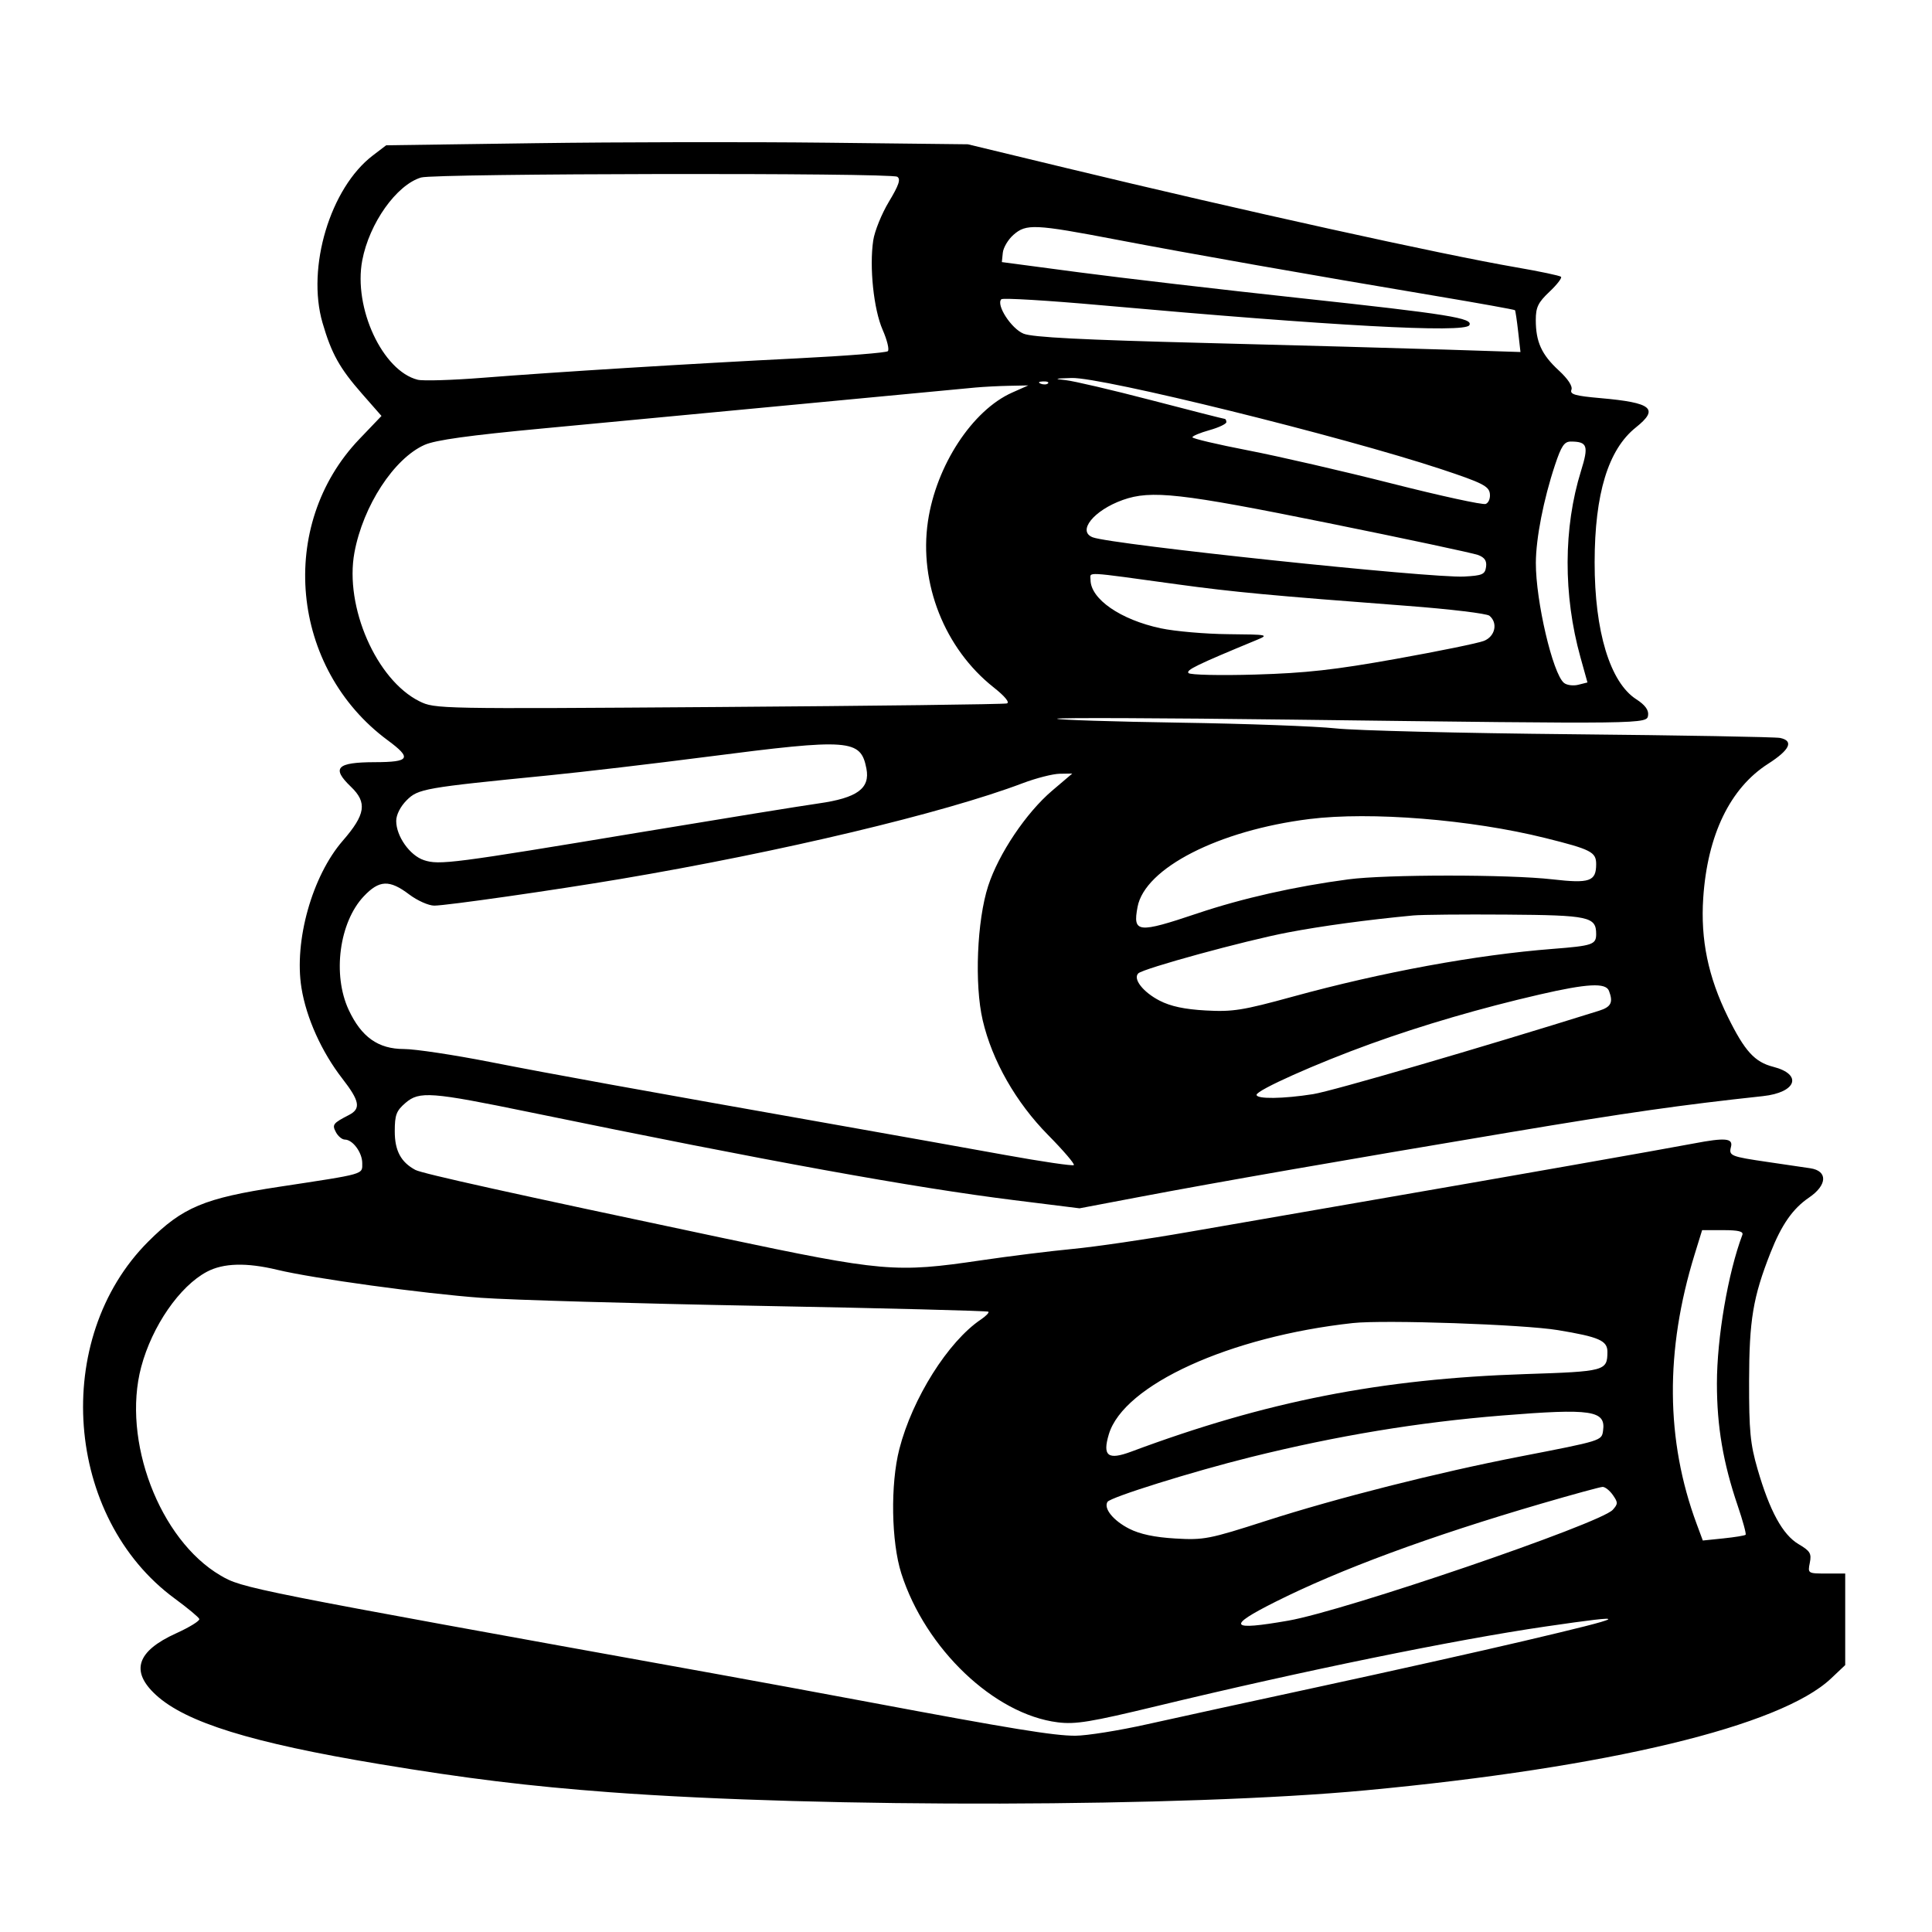
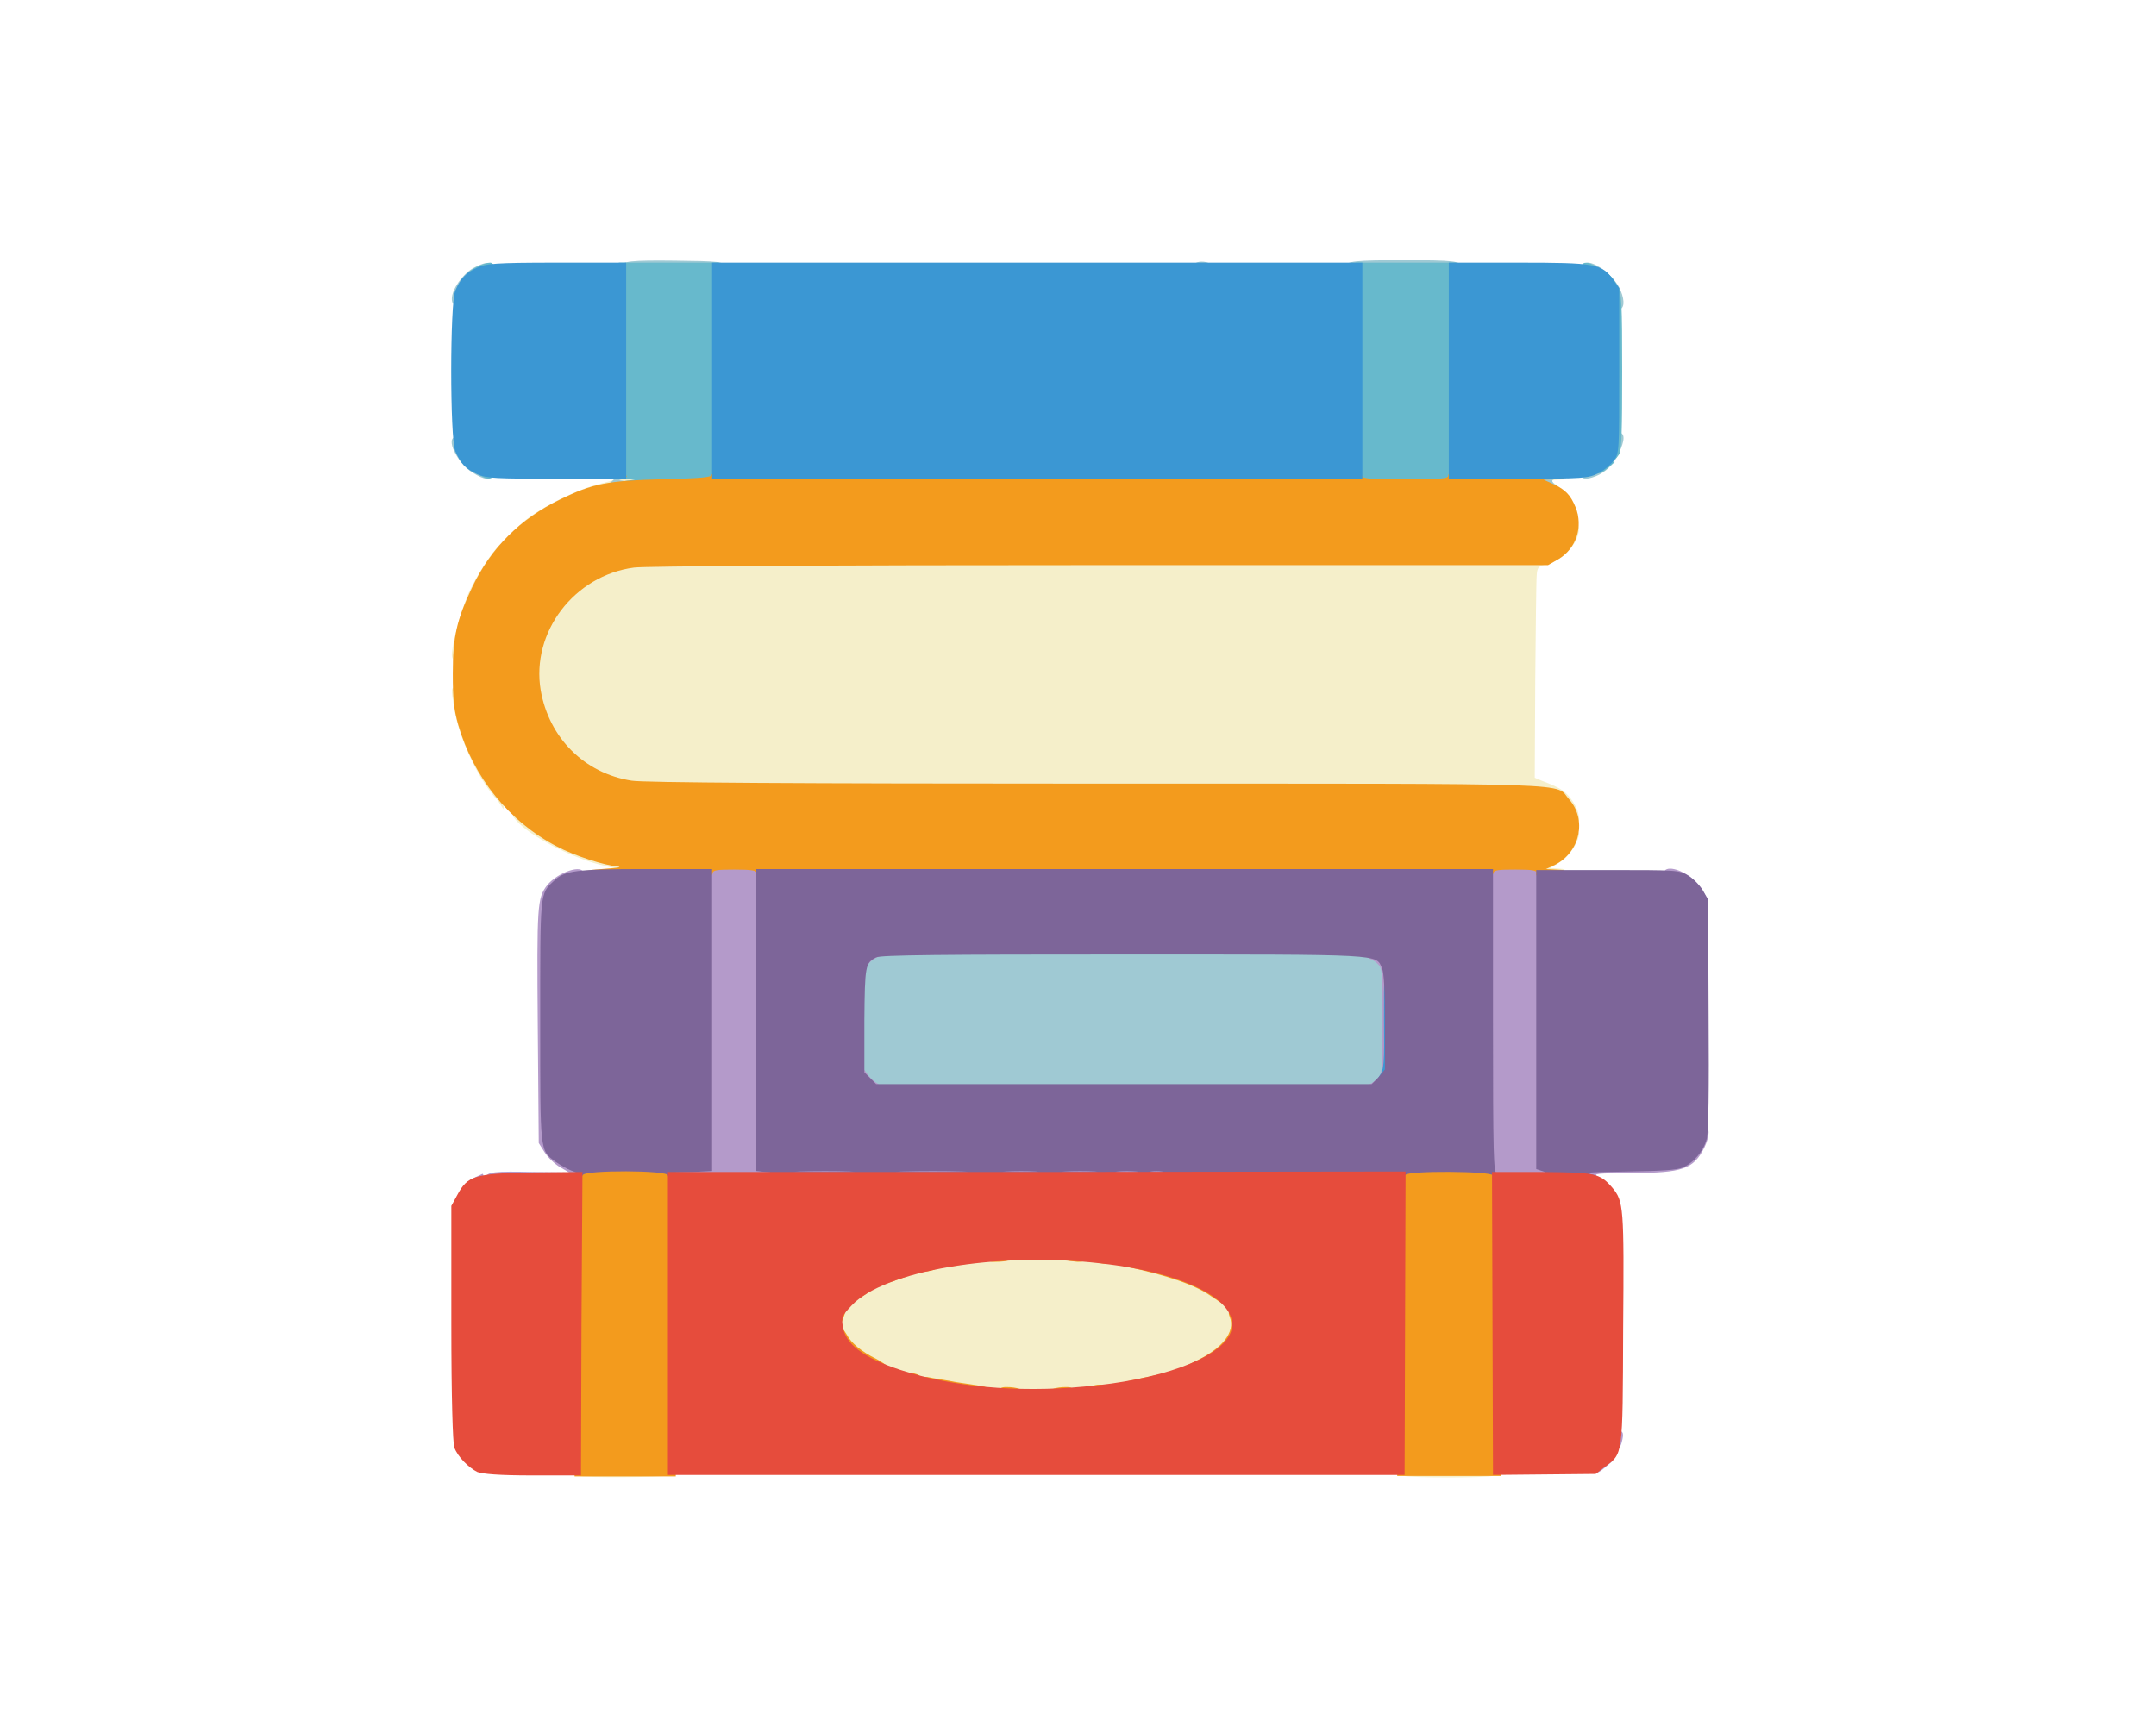
- <svg xmlns="http://www.w3.org/2000/svg" width="512" height="512" viewBox="0 0 512 512" version="1.1">
-   <path d="M 141.921 37.947 L 102.342 38.500 98.793 41.208 C 87.522 49.808, 81.200 70.856, 85.473 85.555 C 87.847 93.720, 89.994 97.575, 95.952 104.364 L 101.098 110.228 95.230 116.364 C 73.365 139.225, 76.938 177.116, 102.756 196.189 C 109.216 200.962, 108.625 201.962, 99.332 201.985 C 89.207 202.010, 87.769 203.489, 93 208.500 C 97.363 212.680, 96.887 215.839, 90.846 222.793 C 82.723 232.144, 77.887 249.362, 79.891 261.802 C 81.171 269.755, 85.238 278.778, 90.727 285.847 C 95.330 291.774, 95.704 293.820, 92.491 295.475 C 88.226 297.672, 87.950 298.038, 89.032 300.061 C 89.603 301.127, 90.660 302, 91.380 302 C 93.467 302, 96 305.426, 96 308.249 C 96 311.299, 96.999 311.015, 74 314.507 C 54.135 317.522, 48.394 319.926, 39.276 329.044 C 13.575 354.745, 17.104 402.200, 46.310 423.635 C 49.714 426.134, 52.644 428.570, 52.820 429.048 C 52.995 429.526, 50.224 431.239, 46.661 432.854 C 36.250 437.575, 34.500 442.887, 41.293 449.147 C 49.228 456.459, 66.656 461.858, 100.500 467.491 C 123.566 471.330, 140.163 473.360, 161.500 474.951 C 218.218 479.181, 314.143 478.940, 362 474.447 C 426.277 468.413, 471.881 457.446, 485.250 444.809 L 489 441.264 489 429.132 L 489 417 484.025 417 C 479.091 417, 479.055 416.977, 479.619 414.154 C 480.112 411.691, 479.712 411.027, 476.643 409.217 C 472.426 406.729, 468.989 400.440, 465.763 389.309 C 463.837 382.664, 463.504 379.189, 463.528 366 C 463.557 349.789, 464.559 343.781, 469.196 332 C 472.119 324.573, 475.108 320.291, 479.406 317.370 C 484.265 314.068, 484.432 310.306, 479.750 309.602 C 477.962 309.334, 472.929 308.592, 468.564 307.954 C 458.603 306.499, 458.110 306.297, 458.727 303.935 C 459.329 301.636, 457.209 301.440, 448.886 303.027 C 440.876 304.554, 397.526 312.191, 364 317.981 C 347.775 320.783, 325.635 324.623, 314.800 326.515 C 303.965 328.406, 290.240 330.415, 284.300 330.979 C 278.360 331.543, 267.425 332.901, 260 333.998 C 237.327 337.345, 234.101 337.065, 191.280 328.022 C 135.850 316.317, 111.891 311.012, 110.083 310.044 C 106.245 307.990, 104.615 304.944, 104.615 299.823 C 104.615 295.463, 105.026 294.374, 107.461 292.280 C 111.132 289.122, 114.176 289.351, 140.500 294.767 C 203.653 307.759, 241.971 314.716, 268.794 318.060 L 286.089 320.216 302.294 317.141 C 322.521 313.303, 355.210 307.601, 400.500 300.011 C 431.290 294.851, 445.403 292.835, 467.180 290.486 C 476.105 289.524, 477.794 284.724, 469.918 282.711 C 464.999 281.453, 462.376 278.569, 457.910 269.509 C 452.683 258.905, 450.633 248.999, 451.377 237.933 C 452.497 221.249, 458.493 208.858, 468.561 202.418 C 474.333 198.725, 475.442 196.343, 471.750 195.563 C 470.512 195.302, 445.650 194.859, 416.500 194.580 C 387.350 194.300, 359.225 193.605, 354 193.034 C 348.775 192.464, 330.143 191.778, 312.596 191.511 C 295.048 191.243, 280.443 190.776, 280.140 190.473 C 279.837 190.170, 307.919 190.277, 342.544 190.711 C 437.245 191.898, 436.446 191.908, 436.766 189.500 C 436.944 188.156, 435.919 186.785, 433.640 185.322 C 426.684 180.855, 422.573 167.338, 422.594 149 C 422.615 130.842, 426.194 119.122, 433.498 113.295 C 439.741 108.313, 437.830 106.716, 424.185 105.513 C 417.394 104.915, 415.976 104.506, 416.445 103.283 C 416.803 102.349, 415.534 100.418, 413.064 98.143 C 408.538 93.974, 407 90.591, 407 84.803 C 407 81.425, 407.613 80.158, 410.620 77.322 C 412.612 75.444, 413.991 73.658, 413.686 73.352 C 413.380 73.047, 408.039 71.920, 401.815 70.847 C 381.924 67.418, 329.289 55.800, 282.500 44.511 L 256.500 38.238 219 37.816 C 198.375 37.583, 163.689 37.642, 141.921 37.947 M 111.594 47.041 C 105.083 48.989, 97.868 59.152, 95.999 69.007 C 93.612 81.590, 101.376 98.299, 110.695 100.638 C 112.092 100.989, 119.820 100.756, 127.868 100.120 C 147.307 98.584, 183.153 96.371, 211.500 94.957 C 224.150 94.325, 234.853 93.476, 235.285 93.069 C 235.717 92.663, 235.099 90.118, 233.912 87.415 C 231.534 81.999, 230.355 70.788, 231.417 63.703 C 231.786 61.247, 233.656 56.632, 235.574 53.447 C 238.225 49.044, 238.754 47.461, 237.781 46.843 C 236.056 45.749, 115.280 45.939, 111.594 47.041 M 268.560 62.250 C 267.157 63.487, 265.894 65.615, 265.754 66.979 L 265.500 69.457 286 72.174 C 297.275 73.668, 323.600 76.738, 344.500 78.997 C 384.004 83.267, 390.541 84.316, 389.378 86.197 C 388.085 88.289, 353.159 86.390, 291.790 80.890 C 277.650 79.623, 265.757 78.910, 265.361 79.306 C 263.901 80.766, 267.997 87.101, 271.260 88.430 C 273.610 89.386, 286.725 90.060, 319 90.881 C 343.475 91.504, 372.374 92.301, 383.220 92.651 L 402.940 93.288 402.330 87.894 C 401.994 84.927, 401.614 82.368, 401.484 82.207 C 401.354 82.046, 392.079 80.376, 380.874 78.495 C 346.759 72.769, 315.455 67.251, 296.010 63.534 C 274.175 59.361, 271.954 59.257, 268.560 62.250 M 282.377 100.736 C 284.509 100.956, 294.762 103.355, 305.162 106.068 C 315.561 108.781, 324.279 111, 324.535 111 C 324.791 111, 325 111.392, 325 111.870 C 325 112.349, 322.975 113.307, 320.500 114 C 318.025 114.693, 316 115.540, 316 115.882 C 316 116.224, 322.637 117.787, 330.750 119.356 C 338.863 120.924, 356.033 124.882, 368.907 128.150 C 381.781 131.419, 392.950 133.850, 393.727 133.551 C 394.521 133.247, 395 132.020, 394.820 130.754 C 394.546 128.824, 392.703 127.904, 382 124.356 C 355.719 115.645, 292.006 99.922, 283.981 100.168 C 279.465 100.307, 279.182 100.407, 282.377 100.736 M 275.813 101.683 C 276.534 101.972, 277.397 101.936, 277.729 101.604 C 278.061 101.272, 277.471 101.036, 276.417 101.079 C 275.252 101.127, 275.015 101.364, 275.813 101.683 M 258.500 102.701 C 256.300 102.902, 235.825 104.840, 213 107.008 C 190.175 109.176, 159.138 112.110, 144.028 113.526 C 124.347 115.372, 115.414 116.610, 112.528 117.891 C 104.403 121.499, 96.214 134.068, 93.926 146.443 C 91.271 160.806, 99.760 180.209, 111.170 185.854 C 115.245 187.870, 116.250 187.889, 190.399 187.366 C 231.704 187.074, 266.102 186.647, 266.837 186.416 C 267.654 186.159, 266.291 184.507, 263.337 182.171 C 250.337 171.893, 243.489 154.603, 245.911 138.172 C 248.089 123.384, 257.676 108.727, 268.239 104.035 L 272.500 102.141 267.500 102.239 C 264.750 102.292, 260.700 102.500, 258.500 102.701 M 412.079 123.263 C 409.055 132.350, 407.037 142.674, 407.017 149.162 C 406.986 159.265, 411.487 178.499, 414.459 180.966 C 415.201 181.582, 416.908 181.810, 418.251 181.473 L 420.693 180.860 418.833 174.180 C 414.247 157.707, 414.301 139.849, 418.982 124.809 C 421.060 118.134, 420.690 117.046, 416.332 117.015 C 414.555 117.003, 413.786 118.133, 412.079 123.263 M 297.558 132.492 C 289.851 135.238, 285.388 140.784, 289.589 142.396 C 294.605 144.321, 379.211 153.259, 387.994 152.793 C 392.836 152.535, 393.539 152.229, 393.819 150.252 C 394.049 148.634, 393.464 147.747, 391.735 147.089 C 390.413 146.587, 372.459 142.761, 351.836 138.588 C 312.832 130.695, 305.055 129.821, 297.558 132.492 M 289 153.647 C 289 158.747, 296.976 164.253, 307.636 166.511 C 311.411 167.311, 319.450 168.010, 325.500 168.064 C 336.091 168.159, 336.370 168.217, 333 169.612 C 317.068 176.206, 314.205 177.599, 314.983 178.380 C 315.465 178.864, 323.429 179.037, 332.680 178.766 C 346.092 178.372, 353.654 177.529, 370 174.603 C 381.275 172.585, 391.738 170.444, 393.250 169.845 C 396.236 168.664, 397.021 165.092, 394.715 163.178 C 394.008 162.592, 384.220 161.415, 372.965 160.563 C 336.915 157.834, 326.808 156.888, 312 154.854 C 286.748 151.386, 289 151.505, 289 153.647 M 187.500 200.538 C 173.200 202.382, 154.300 204.604, 145.500 205.475 C 112.380 208.752, 110.821 209.025, 107.771 212.075 C 106.107 213.739, 105 215.928, 105 217.555 C 105 221.616, 108.607 226.715, 112.355 227.952 C 116.414 229.292, 119.763 228.859, 170 220.514 C 191.175 216.997, 212.297 213.578, 216.938 212.917 C 227.174 211.459, 230.625 208.944, 229.609 203.684 C 228.102 195.881, 225.249 195.668, 187.500 200.538 M 271 207.565 C 250.070 215.490, 206.930 225.765, 164.500 232.931 C 147.008 235.886, 118.247 240, 115.085 240 C 113.584 240, 110.589 238.663, 108.428 237.028 C 103.203 233.075, 100.500 233.191, 96.394 237.544 C 89.903 244.426, 88.062 258.296, 92.402 267.617 C 95.758 274.824, 100.234 278, 107.035 278 C 109.976 278, 120.283 279.551, 129.941 281.448 C 146.524 284.703, 166.964 288.411, 224 298.508 C 237.475 300.894, 256.499 304.293, 266.276 306.063 C 276.054 307.833, 284.289 309.045, 284.577 308.756 C 284.865 308.468, 281.793 304.881, 277.750 300.786 C 269.227 292.151, 262.926 281.091, 260.425 270.376 C 258.210 260.886, 258.902 243.941, 261.879 234.778 C 264.646 226.262, 271.952 215.381, 278.832 209.533 L 284.163 205 280.832 205.052 C 278.999 205.081, 274.575 206.212, 271 207.565 M 347 217.053 C 322.950 220.057, 303.392 230.061, 301.463 240.347 C 300.168 247.248, 301.463 247.388, 317.338 242.054 C 329.250 238.052, 343.132 234.922, 357.322 233.038 C 367.310 231.713, 399.816 231.709, 411.368 233.032 C 421.307 234.171, 423 233.584, 423 228.999 C 423 225.795, 421.662 225.109, 409.500 222.080 C 389.793 217.172, 363.186 215.032, 347 217.053 M 374.500 242.606 C 362.332 243.757, 350.338 245.384, 341.283 247.111 C 329.943 249.274, 302.974 256.653, 301.657 257.953 C 300.185 259.407, 302.923 262.919, 307.283 265.169 C 310.233 266.692, 313.921 267.478, 319.557 267.788 C 326.688 268.180, 329.330 267.759, 342.557 264.130 C 366.277 257.622, 391.185 253.045, 411.500 251.464 C 422.026 250.645, 423 250.314, 423 247.555 C 423 242.934, 421.174 242.538, 399.113 242.377 C 387.776 242.295, 376.700 242.398, 374.500 242.606 M 408 263.560 C 392.445 267.146, 377.034 271.647, 363.190 276.647 C 348.832 281.834, 333 288.911, 333 290.142 C 333 291.300, 340.064 291.212, 348 289.956 C 353.046 289.158, 392.192 277.740, 423.750 267.862 C 426.967 266.855, 427.570 265.649, 426.393 262.582 C 425.549 260.381, 420.663 260.641, 408 263.560 M 449.097 332.423 C 441.229 357.896, 441.409 381.690, 449.639 403.876 L 451.262 408.253 456.736 407.688 C 459.747 407.377, 462.387 406.946, 462.603 406.730 C 462.819 406.514, 461.877 403.047, 460.509 399.026 C 456.642 387.658, 455 378.007, 455 366.653 C 455 354.514, 457.939 337.338, 461.743 327.250 C 462.085 326.343, 460.685 326, 456.647 326 L 451.080 326 449.097 332.423 M 54.852 337.016 C 47.618 340.838, 40.302 351.431, 37.420 362.256 C 32.247 381.685, 42.266 408.039, 58.425 417.509 C 64.255 420.926, 65.236 421.121, 189.500 443.552 C 199.950 445.439, 218.175 448.799, 230 451.019 C 267.939 458.143, 279.328 460, 284.975 459.984 C 288.014 459.974, 296.575 458.608, 304 456.947 C 311.425 455.286, 332.125 450.771, 350 446.914 C 367.875 443.057, 392.175 437.626, 404 434.845 C 432.187 428.215, 433.057 427.615, 409.500 431.055 C 385.547 434.553, 345.045 442.844, 306.682 452.103 C 288.977 456.376, 285.033 457.023, 280.304 456.432 C 263.498 454.332, 245.263 436.980, 238.866 417 C 236.185 408.626, 235.940 393.319, 238.338 384 C 241.794 370.568, 251.267 355.521, 259.940 349.687 C 261.281 348.784, 262.181 347.853, 261.940 347.618 C 261.698 347.382, 234.500 346.685, 201.500 346.069 C 168.500 345.454, 135.200 344.492, 127.500 343.934 C 112.229 342.825, 83.035 338.816, 73.500 336.517 C 65.328 334.548, 59.214 334.711, 54.852 337.016 M 358.500 350.625 C 325.884 354.198, 297.774 367.010, 293.856 380.088 C 292.126 385.861, 293.598 387.008, 299.781 384.702 C 335.513 371.374, 365.898 365.397, 404.287 364.145 C 425.372 363.458, 425.950 363.301, 425.985 358.285 C 426.005 355.278, 423.801 354.306, 412.856 352.495 C 403.730 350.985, 366.809 349.715, 358.500 350.625 M 398 375.129 C 375.749 376.930, 354.331 380.476, 331.500 386.138 C 316.110 389.955, 294.253 396.782, 293.494 398.010 C 292.419 399.749, 295.019 402.969, 299.235 405.120 C 302.074 406.568, 305.970 407.397, 311.452 407.719 C 319.038 408.165, 320.418 407.897, 335.500 403.042 C 354.327 396.983, 380.962 390.240, 402.852 385.991 C 424.543 381.780, 424.446 381.810, 424.827 379.162 C 425.603 373.768, 421.822 373.199, 398 375.129 M 408.500 398.470 C 378.916 407.114, 355.113 415.905, 337.941 424.530 C 324.979 431.039, 325.800 432.210, 341.419 429.486 C 356.470 426.861, 424.090 403.768, 427.385 400.127 C 428.804 398.559, 428.808 398.171, 427.423 396.194 C 426.578 394.987, 425.350 394.020, 424.693 394.044 C 424.037 394.068, 416.750 396.060, 408.500 398.470" stroke="none" fill="black" fill-rule="evenodd" />
+ <svg xmlns="http://www.w3.org/2000/svg" version="1.1" id="Layer_1" x="0px" y="0px" viewBox="0 0 439 349" style="enable-background:new 0 0 439 349;" xml:space="preserve">
+   <style type="text/css">
+ 	.st0{fill:#F5EFCA;}
+ 	.st1{fill:#9FC9D3;}
+ 	.st2{fill:#B49ACA;}
+ 	.st3{fill:#67B9CC;}
+ 	.st4{fill:#F39B1D;}
+ 	.st5{fill:#3B97D3;}
+ 	.st6{fill:#7D6599;}
+ 	.st7{fill:#E64C3C;}
+ </style>
+   <g>
+     <path class="st0" d="M117.9,300.6c-0.5-0.1-0.9-0.5-0.9-1c0-0.6,1.7-0.7,10-0.7c8.2,0,10,0.1,10,0.7c0,0.4-0.4,0.8-0.9,0.9   C134.9,300.9,119,301,117.9,300.6L117.9,300.6z" />
+     <path class="st0" d="M285.9,300.6c-0.5-0.1-0.9-0.5-0.9-1c0-0.6,1.6-0.7,10-0.7c8.2,0,10,0.1,10,0.7c0,0.4-0.5,0.8-1.1,1   C302.6,301,287.2,301,285.9,300.6z" />
+     <path class="st0" d="M200.5,284c-15.6-1.4-27.2-5.5-29.8-10.5c-0.6-1.1-0.8-2.5-0.6-4.5c0.2-2.4,0.5-3.2,1.7-4.5   c5.1-5.3,17.3-8.6,34.7-9.2c22.9-0.9,42.8,4.2,45.4,11.6c1.1,3.1,0.4,6.3-1.8,8.5c-3.6,3.5-13.2,6.9-23.6,8.1   C220.3,284.2,206.5,284.5,200.5,284L200.5,284z" />
+     <path class="st0" d="M121.8,177.8l-2.5-0.6l3.2-0.1l3.2-0.1l-3.6-0.9c-6.1-1.6-14.1-5.8-16.9-8.9l-0.9-1.1h1.8c1.3,0,2.1,0.3,2.4,1   c0.3,0.6,0.9,1,1.2,1s0.7,0.2,0.7,0.5c0,0.3,0.3,0.5,0.8,0.5s0.8,0.1,0.8,0.4c0,0.2,1.1,0.8,2.3,1.3c1.2,0.5,2.5,1.2,2.8,1.5   c0.7,0.6,8.7,2.8,10.3,2.8c0.8,0,1,0.3,1,1.8c0,1.8,0,1.8-2.1,1.7C125.2,178.4,123.2,178.1,121.8,177.8z" />
+     <path class="st0" d="M313.5,176.8c0-1.5,0.2-1.8,1.6-2.4c1-0.3,2.1-1.2,2.6-2c0.5-0.8,1.1-1.4,1.4-1.4c0.2,0,0.4-0.4,0.4-1   c0-0.6,0.4-1,1-1c0.5,0,1,0.4,1,0.8c0,1.6-2,4.7-3.9,5.8l-1.9,1.2l1.6,0.1c1.5,0.1,1.6,0.2,0.8,0.9c-0.5,0.4-1.8,0.8-2.8,0.8   C313.5,178.5,313.5,178.4,313.5,176.8z" />
+     <path class="st0" d="M319.3,166.2c-0.4-1.2-2.4-3.3-4.5-4.6C314,161.1,293,161,222,161c-60.8,0-92.8-0.2-95-0.6   c-12.7-2-20.6-13.6-18.6-27.1c1.5-10.5,9-18.1,19.1-19.3c2.3-0.3,39.3-0.5,94.9-0.5h91.1l2.2-1.2c1.6-0.8,2.4-1.7,3.1-3.2   c1-2.1,2.7-3,2.7-1.4c0,2.8-3.1,6.3-6.5,7.2c-1.8,0.4-2,0.7-2.1,2.3c-0.1,0.9-0.2,10.7-0.3,21.5l-0.1,19.7l1.4,0.6   c3.9,1.5,4.6,2,5.9,3.6c0.7,0.9,1.5,2.4,1.6,3.2c0.3,1.4,0.2,1.6-0.7,1.6C320,167.5,319.5,167.1,319.3,166.2L319.3,166.2z" />
+     <path class="st0" d="M101.4,163.1c-3.9-4.1-7.9-12.6-8.9-18.7c-0.7-4.3-0.7-4.4,0.4-4.4c0.8,0,1,0.4,1,1.3c0,1.9,2.1,9.9,2.8,10.6   c0.3,0.4,1,1.6,1.5,2.9c0.6,1.2,1.1,2.3,1.3,2.3c0.2,0,0.3,0.4,0.3,0.8s0.2,0.8,0.5,0.8c0.3,0,0.5,0.2,0.5,0.6s0.4,0.9,1.1,1.4   c0.8,0.6,1,1.2,0.8,2.5l-0.2,1.6L101.4,163.1L101.4,163.1z" />
+     <path class="st0" d="M92,133.4c0-2.1,2-9.4,3.4-12.6c1.6-3.5,4.8-8.5,6.5-10l1.1-0.9v1.8c0,1.3-0.3,2.1-1,2.4c-0.6,0.3-1,0.9-1,1.2   s-0.2,0.7-0.5,0.7c-0.2,0-0.5,0.3-0.5,0.7c0,0.4-0.2,0.8-0.4,0.9c-1.3,0.6-5.6,12.5-5.6,15.6c0,0.9-0.2,1.3-1,1.3   C92.3,134.5,92,134.1,92,133.4z" />
+     <path class="st0" d="M105.1,107.7c2.5-3,10.8-7.5,16.8-9.1l3.4-0.9l-2.8-0.2l-2.8-0.2l3.3-0.7c1.8-0.3,4.2-0.6,5.4-0.6   c2.1,0,2.1,0.1,2.1,1.8s-0.1,1.8-1.9,1.8c-3,0-7.8,1.3-12.3,3.3c-2.2,1.1-4.2,2.1-4.2,2.2c-0.1,0.2-0.5,0.4-0.9,0.4   s-0.7,0.2-0.7,0.5c0,0.3-0.4,0.5-0.9,0.5c-0.5,0-1.1,0.4-1.2,1c-0.2,0.8-0.7,1-2.1,1C104.6,108.5,104.5,108.4,105.1,107.7   L105.1,107.7z" />
+     <path class="st0" d="M319,104.2c-0.8-2.2-2-3.4-4.4-4.2c-1.5-0.5-1.7-0.8-1.7-2.2c0-1.6,0.1-1.7,1.6-1.7c0.9,0.1,2.3,0.3,3.1,0.8   l1.5,0.7l-1.8,0.1c-1.5,0.1-1.6,0.2-0.9,0.7c2.6,1.7,4.9,4.8,4.9,6.8C321.5,106.8,319.8,106.2,319,104.2L319,104.2z" />
+   </g>
+   <g>
+     <path class="st1" d="M175.8,221.2l-1.3-1.4v-11.9c0-11.9,0-11.9,1.2-13.3l1.2-1.4h51.8h51.8l1.3,1.2l1.3,1.2v12.2V220l-1.2,1.2   l-1.2,1.2h-51.7h-51.7L175.8,221.2L175.8,221.2z" />
+     <path class="st1" d="M123.5,99.2c0-0.2,0.4-0.7,0.9-1c0.8-0.7,0.8-0.7,0-0.7c-0.5,0-0.9-0.3-0.9-0.8c0-0.6,0.6-0.8,2-0.8   c2.1,0,2.9,1.2,1.2,1.7c-0.8,0.2-0.8,0.2,0,0.3c0.4,0,0.8,0.4,0.8,0.8c0,0.6-0.6,0.8-2,0.8C124.4,99.5,123.5,99.4,123.5,99.2z" />
+     <path class="st1" d="M314,97.8c0-1.7,0.1-1.8,1.8-1.8c1.2,0,1.8,0.2,1.8,0.8c0,0.4-0.4,0.8-0.8,0.8c-1,0-1,0.5,0.1,1.3   c0.8,0.6,0.6,0.7-1,0.7C314,99.5,314,99.4,314,97.8z" />
+     <path class="st1" d="M96.3,96.3c-3.2-1.9-5.8-7.3-3.4-7.3c0.6,0,1.2,0.7,1.6,1.8c0.8,2.2,1.8,3.3,3.9,4.2c1,0.4,1.6,1,1.6,1.6   C100,97.9,98.7,97.8,96.3,96.3z" />
+     <path class="st1" d="M322,96.6c0-0.9,2.4-2.1,4.1-2.1c0.5,0,0.9-0.4,0.9-1.2c0-0.8,0.3-1.2,0.8-1.2c0.5,0,0.8-0.6,0.8-2   c0-1.7,0.1-2,1-2c1.3,0,1.3,1.6,0,4.2c-1,2.3-2.7,3.9-4.7,4.7C322.8,97.8,322,97.6,322,96.6L322,96.6z" />
+     <path class="st1" d="M328.3,61.4c-0.2-0.9-0.5-2.4-0.6-3.2c-0.2-1.3-0.5-1.7-1.5-1.7c-1.8,0-3.7-1-3.7-2.1c0-2.7,6.1,1.2,7.5,4.8   c0.9,2.2,0.7,3.8-0.4,3.8C328.9,63,328.5,62.5,328.3,61.4z" />
+     <path class="st1" d="M92,60.9c0-2,2.2-5,4.2-6.2c2.5-1.4,3.8-1.5,3.8-0.2c0,0.8-0.3,1-1.5,1c-0.9,0-1.5,0.2-1.5,0.7s-0.4,1.1-1,1.6   s-1.2,1.7-1.6,2.5C93.7,62.3,92,62.7,92,60.9z" />
+     <path class="st1" d="M126.5,54.3c0-1.1,2.1-1.3,10.9-1.2c9,0.1,10.1,0.2,10.1,1.2c0,0.6-1.9,0.7-10.5,0.7   C128.4,55,126.5,54.9,126.5,54.3z" />
+     <path class="st1" d="M243,54.3c0-0.8,1.2-1.2,2.6-0.9c1.6,0.4,0.9,1.6-0.9,1.6C243.6,55,243,54.7,243,54.3z" />
+     <path class="st1" d="M274,54.3c0-1.1,2-1.3,11.9-1.3c10.1,0,11.6,0.2,11.6,1.3c0,0.6-2,0.7-11.8,0.7S274,54.9,274,54.3z" />
+   </g>
+   <g>
+     <path class="st2" d="M324.5,298.8c0-1.1,0.2-1.2,1.9-1.2l1.9,0l-1.4,1.2C325.1,300.4,324.5,300.3,324.5,298.8z" />
+     <path class="st2" d="M328.5,293.2c0-1.4,0.2-1.8,1-1.8c1,0,1.2,0.5,0.7,2.4C329.7,295.7,328.5,295.2,328.5,293.2z" />
+     <path class="st2" d="M95,241.1c0-0.4,0.8-0.9,3.2-2c0.2-0.1,0.3,0.4,0.3,1.1c0,1.1-0.2,1.3-1.8,1.3C95.8,241.5,95,241.3,95,241.1   L95,241.1z" />
+     <path class="st2" d="M99,239.8c0-1.1,1.8-1.3,9.6-1.1l7.3,0.1l-1.9-1.1c-1-0.6-2.4-1.9-3.1-3l-1.2-1.9l-0.2-23.8   c-0.2-24.7-0.1-26.1,1.9-28.7c2.2-2.7,7.4-4.4,7.4-2.4c0,0.7-0.5,1.1-1.8,1.3c-1.8,0.3-3.6,1.9-5.1,4.4c-0.8,1.4-0.9,46.2-0.1,48.6   c0.6,1.6,3.5,4,5.6,4.5c1.2,0.3,1.3,0.6,1.3,2.1v1.7h-10C100.8,240.5,99,240.4,99,239.8L99,239.8z" />
+     <path class="st2" d="M135,238.8V237h4.2h4.2v-30.8v-30.8h6h6v30.8V237h65.8H287v1.8v1.8h-76h-76V238.8z" />
+     <path class="st2" d="M302.5,208v-32.5h5.9h5.9v30.6v30.6l12.2,0.1c7.6,0.1,13-0.1,14.1-0.4c2.1-0.6,4.8-3.4,5.2-5.6   c0.2-1,0.6-1.4,1.2-1.4c1.2,0,1.2,1.9,0,4.4c-2.2,4.3-4.4,5.1-14.8,5.1c-7.2,0.1-7.9,0.1-6.8,0.8s-0.1,0.7-10.9,0.8h-12.1   L302.5,208L302.5,208z" />
+     <path class="st2" d="M277.5,221.8c0-0.4,0.4-0.8,0.8-0.8c0.5,0,1.4-0.6,2-1.2c1.2-1.2,1.2-1.2,1.2-11.9c0-10.4,0-10.7-1.1-11.7   c-0.6-0.6-1.8-1.1-2.5-1.4c-2.1-0.5-1.8-1.8,0.4-1.8c1,0,1.8,0.2,1.8,0.4s0.5,0.6,1.1,0.6c0.7,0.1,1.1,0.6,1.2,1.3   c0.1,0.6,0.4,1.1,0.6,1.1s0.5,4.8,0.5,11.5v11.5h-1.2c-1,0-1.2,0.2-1.2,1.5c0,1.4-0.1,1.5-1.8,1.5   C278,222.5,277.5,222.2,277.5,221.8z" />
+     <path class="st2" d="M175.6,221.2c-0.7-0.8-0.9-3.8-0.2-3.8c0.2,0,0.7,0.6,1.1,1.2s1.2,1.5,1.9,1.9c0.6,0.4,1.2,0.8,1.2,1.1   C179.5,222.3,176.3,222,175.6,221.2z" />
+     <path class="st2" d="M174.5,197.2c0-0.9,0.2-1.8,0.5-1.8c0.3,0,0.5-0.4,0.5-0.8s0.4-0.8,1-0.8s1-0.2,1-0.5c0-0.2,0.9-0.5,2-0.5   c2.6,0,2.8,1.3,0.2,1.8c-1.8,0.3-3.8,2.2-3.8,3.5c0,0.4-0.4,0.7-0.8,0.7C174.8,199,174.5,198.4,174.5,197.2z" />
+     <path class="st2" d="M346,185.1c0-0.5-0.4-1.4-0.8-1.9c-0.4-0.5-0.8-1.4-0.8-1.8c0-0.5-0.4-0.9-0.9-0.9c-0.5,0-1.4-0.4-1.9-0.8   c-0.5-0.4-1.4-0.8-1.9-0.8c-0.5,0-0.9-0.4-0.9-1c0-1.8,3.6-1,6.2,1.4c2.6,2.4,3.8,6.6,1.8,6.6C346.4,186,346,185.7,346,185.1   L346,185.1z" />
+   </g>
+   <g>
+     <path class="st3" d="M126,98.6c0-0.3,0.8-0.6,1.7-0.7l1.6-0.2l-1.6-0.1l-1.7-0.1v-22v-22h10.2h10.2v22.8V99h-10.2   C130.2,99,126,98.8,126,98.6z" />
+     <path class="st3" d="M276,76.2V53.5h10.2h10.2v22.8V99h-10.2H276V76.2z" />
+     <path class="st3" d="M97.9,96.9c-1.4-0.8-1.1-1.4,0.8-1.4c1.4,0,1.8,0.2,1.8,1C100.5,97.6,99.3,97.8,97.9,96.9z" />
+     <path class="st3" d="M325,95.2c0-1.1,0.2-1.2,1.9-1.2l1.9,0.1l-1.4,1.2C325.6,96.8,325,96.8,325,95.2z" />
+     <path class="st3" d="M328.2,76.4c0-13.2-0.1-17.1-0.6-17.2c-0.4-0.2-0.6-1-0.6-2c0-1.5,0.1-1.7,0.8-1.1c0.4,0.3,1.1,1.3,1.6,2.2   c0.8,1.3,0.9,3.5,0.9,17.3c0,11.9-0.1,16-0.6,16.9c-0.4,0.6-0.8,1.1-1,1.1S328.2,85.8,328.2,76.4z" />
+     <path class="st3" d="M95.1,55.7c0.8-0.9,3.5-2.2,4.7-2.2c0.4,0,0.8,0.4,0.8,0.9c0,1-2.4,2.1-4.7,2.1C94.6,56.5,94.5,56.4,95.1,55.7   z" />
+     <path class="st3" d="M322,54.5c0-1.1,1-1.3,2.5-0.5c1.5,0.8,1.1,1.5-0.8,1.5C322.4,55.5,322,55.3,322,54.5z" />
+   </g>
+   <g>
+     <path class="st4" d="M117.1,268.9l0.2-31.6l10.2-0.1l10.1-0.1v31.8v31.8h-10.2H117L117.1,268.9z" />
+     <path class="st4" d="M284.5,269.8c0-24.2,0.1-30.8,0.6-30.8c0.5,0,0.4-0.1-0.1-0.4c-1.9-1.2,0.3-1.6,9.5-1.6c9.1,0,9.5,0.1,9.5,1   c0,0.6,0.4,1,0.8,1c0.6,0,0.8,3.8,0.8,30.8v30.8H295h-10.5V269.8z" />
+     <path class="st4" d="M203.5,283.5c0-0.8,0.4-1,1.4-1c2.1,0,3.6,0.5,3.6,1.3c0,0.5-0.7,0.7-2.5,0.7   C203.9,284.5,203.5,284.4,203.5,283.5z" />
+     <path class="st4" d="M213.5,283.8c0-0.8,1.5-1.3,3.6-1.3c1,0,1.4,0.2,1.4,1c0,0.9-0.4,1-2.5,1C214.2,284.5,213.5,284.3,213.5,283.8   z" />
+     <path class="st4" d="M192.6,283.1c-4.1-0.6-4.6-0.9-4.6-1.8c0-0.9,0.2-1,1.6-0.7c0.9,0.2,3.2,0.5,5.1,0.9c1.9,0.3,4.2,0.6,5.1,0.8   c0.9,0.1,1.6,0.5,1.6,1C201.5,284.2,198.9,284.1,192.6,283.1z" />
+     <path class="st4" d="M221,283.3c0-0.4,0.5-0.8,1.1-1c2.1-0.5,2.9-0.4,2.9,0.7c0,0.9-0.4,1-2,1C221.6,284,221,283.8,221,283.3z" />
+     <path class="st4" d="M225.5,282.9c0-0.5,0.6-0.9,1.9-1.1c1-0.2,3.7-0.8,6-1.3c5.1-1.1,5.1-1.1,5.1,0c0,0.8-0.8,1.1-3.8,1.8   c-2.1,0.5-4.9,1-6.5,1.1C225.9,283.6,225.5,283.5,225.5,282.9z" />
+     <path class="st4" d="M184,280.5c0-1,0.5-1.2,2.4-0.7c1.8,0.5,1.4,1.7-0.6,1.7C184.4,281.5,184,281.3,184,280.5z" />
+     <path class="st4" d="M239.5,279.5c0-0.2,1.6-1.2,3.6-2.1c5.8-2.7,8.5-6.1,7.3-9.2c-0.4-1-0.2-1.1,0.8-1.1c1.2,0,1.2,0.1,1.2,2.8   c0,1.5-0.2,2.8-0.5,2.8c-0.2,0-0.5,0.5-0.5,1c0,0.6-0.4,1-1,1s-1,0.4-1,1c0,0.8-0.4,1-1.5,1s-1.5,0.2-1.5,1c0,1-0.9,1.5-2.6,1.5   c-0.5,0-0.9,0.2-0.9,0.5c0,0.3-0.8,0.5-1.8,0.5S239.5,279.8,239.5,279.5z" />
+     <path class="st4" d="M176.6,278.6c-0.4-0.1-0.6-0.5-0.6-1c0-0.4-0.5-0.7-1.2-0.7c-1.1,0-1.2-0.2-1.2-1.5c0-1.4-0.1-1.5-1.5-1.5   c-1.4,0-1.5-0.1-1.5-1.8c0-2.1,0.7-2.2,1.8-0.3c0.9,1.7,3,3.5,6.1,5c1.1,0.6,2.1,1.3,2.1,1.5C180.5,279,177.8,279.1,176.6,278.6   L176.6,278.6z" />
+     <path class="st4" d="M170,268.2c0-1.5,0.1-1.8,1.2-1.8c1.1,0,1.2,0.1,0.6,1.8c-0.3,1-0.8,1.8-1.2,1.8S170,269.4,170,268.2z" />
+     <path class="st4" d="M246.6,264c-3.2-2.3-9.1-4.3-17.2-6c-1.9-0.4-2.9-0.8-2.9-1.3c0-0.9,1.8-0.9,7.2,0.3c6.4,1.5,10.8,3,10.8,3.8   c0,0.5,0.6,0.7,1.5,0.7c0.9,0,1.5,0.2,1.5,0.5c0,0.3,0.4,0.5,0.8,0.5c0.5,0,0.8,0.5,0.8,1.5c0,0.9-0.1,1.5-0.1,1.5   C248.8,265.5,247.8,264.8,246.6,264z" />
+     <path class="st4" d="M174,263.5c0-1.4,0.1-1.5,1.8-1.5c2.2,0,2.2,0.5,0,1.9L174,265V263.5z" />
+     <path class="st4" d="M179,260.8c0-1.1,1.1-1.8,3.4-1.8c0.6,0,1.1-0.2,1.1-0.5c0-0.2,0.8-0.5,1.8-0.5c3,0,1.9,1.2-2.2,2.5l-4,1.4   V260.8z" />
+     <path class="st4" d="M187.5,258c0-0.8,0.4-1,1.8-1c2,0,2.4,1.2,0.6,1.7C188,259.2,187.5,259.1,187.5,258z" />
+     <path class="st4" d="M192.5,257c0-0.8,0.3-1.1,1.1-1.1c0.6,0,2.3-0.1,3.8-0.3c2.1-0.3,2.6-0.2,2.6,0.5c0,0.8-0.8,1-5.1,1.6   C192.7,258.1,192.5,258,192.5,257z" />
+     <path class="st4" d="M223.4,257.1c-1.6-0.4-1-1.6,0.9-1.6c1.4,0,1.8,0.2,1.8,1C226,257.5,225.3,257.6,223.4,257.1z" />
+     <path class="st4" d="M201,256c0-0.9,0.4-1,2.8-1c2,0,2.8,0.2,2.8,0.7c0,0.8-1.5,1.3-3.9,1.3C201.3,257,201,256.8,201,256z" />
+     <path class="st4" d="M216.9,256.6c-0.5-0.1-0.9-0.5-0.9-0.9c0-0.5,0.6-0.7,2.5-0.7c2.1,0,2.5,0.1,2.5,1c0,0.8-0.3,1-1.6,1   C218.5,256.9,217.3,256.8,216.9,256.6L216.9,256.6z" />
+     <path class="st4" d="M123,177.8l-2.8-0.6l3.5-0.3c1.9-0.1,2.9-0.3,2.2-0.4c-2.7-0.2-8.9-2.2-12.5-4.1c-9.8-5.1-17-14.1-20.1-24.8   c-0.9-3.2-1.1-5.2-1.1-10.4c0-7.6,0.8-10.9,3.9-17.5c3.9-8.2,9.8-14,18-18c6.6-3.2,9.4-3.8,20.9-4.1c7.9-0.2,9.9-0.4,9.9-0.9   c0-0.6,10.6-0.7,66.2-0.7c58.5,0,66.2,0.1,66.2,0.8s1.3,0.8,8.8,0.8s8.8-0.1,8.8-0.8s1.5-0.8,10.4-0.8c7.6,0.1,10.8,0.2,11.9,0.8   l1.5,0.7l-2.2,0.1l-2.2,0.1l2,0.9c2.4,1.1,3.5,2.2,4.5,4.7c1.6,3.9,0.2,8.4-3.5,10.6l-2.1,1.2h-91.2c-55.6,0-92.7,0.2-94.9,0.5   c-12.2,1.6-21,13.2-19,25c1.7,9.7,8.9,16.9,18.5,18.4c2.1,0.4,34.1,0.6,94.9,0.6c101.1,0,92.9-0.2,96,3.2   c3.6,4.1,2.3,10.6-2.8,13.3l-1.9,0.9l2,0.1c2,0.1,2,0.1,0.8,0.8c-1.8,1-5.2,1-4.8,0c0.2-0.6-0.5-0.8-4.2-0.8   c-3.6,0-4.5,0.1-4.5,0.8c0,0.6-8.6,0.8-75,0.8s-75-0.1-75-0.8c0-0.6-0.9-0.8-4.5-0.8s-4.5,0.1-4.5,0.8c0,0.6-1.4,0.8-9.6,0.7   C130.1,178.4,124.5,178.1,123,177.8z" />
+     <path class="st4" d="M121.8,97c2.2-0.6,5.8-0.6,5.8,0c0,0.3-1.5,0.5-3.6,0.4C121.2,97.4,120.6,97.3,121.8,97z" />
+   </g>
+   <g>
+     <path class="st5" d="M280.9,219.1c0.9-1.2,1-2.4,0.9-11.5c0-9.4,0-10.1,0.9-10.1s0.9,0.6,0.9,8.9c0,4.9-0.1,10.1-0.3,11.5   c-0.3,2.4-0.4,2.6-1.8,2.6H280L280.9,219.1z" />
+     <path class="st5" d="M276.9,194.6c-1.7-0.4-1-1.6,0.9-1.6c1.4,0,1.8,0.2,1.8,0.9C279.5,194.9,279,195.1,276.9,194.6L276.9,194.6z" />
+     <path class="st5" d="M97.2,96.6c-2.4-1.1-3.4-2.2-4.5-4.7c-1.1-2.7-1.1-30,0-32.7c1.1-2.5,2.1-3.6,4.5-4.7c1.8-0.8,3.5-1,16.2-1   h14.1v22v22h-14.1C100.8,97.5,99.1,97.4,97.2,96.6z" />
+     <path class="st5" d="M145,75.5v-22h66.2h66.2v22v22h-66.2H145V75.5z" />
+     <path class="st5" d="M295,75.5v-22h14.1c15.8,0,17,0.2,19.4,3.5l1.2,1.7v16.8c0,16.6,0,16.8-1.1,18.3c-0.6,0.8-2.1,2.1-3.2,2.6   c-2,1-3,1.1-16.2,1.1H295V75.5z" />
+   </g>
+   <g>
+     <path class="st6" d="M113.8,239.5c-0.8-0.3-0.4-0.4,1.5-0.5c2.4-0.1,2.4-0.1,1-0.6c-0.8-0.3-2.2-1.1-3.2-1.8   c-3.2-2.4-3.1-1.6-3.1-28.6c0-26.6-0.1-25.9,2.8-28.6c2.2-2.1,4.4-2.4,18.8-2.4H145v30.8v30.7l-3.9,0.2l-3.9,0.1l4.6,0.1   c6.5,0.1,5.9,1.1-0.6,1.1c-4,0-5.2-0.1-5.2-0.6c0-1.1-16.9-1.1-17.3-0.1C118.3,240.1,115.4,240.2,113.8,239.5z" />
+     <path class="st6" d="M152.5,239.5c0-0.2,1.2-0.6,2.6-0.6c2.1-0.1,2.2-0.1,0.8-0.2l-1.9-0.2v-30.8V177h75h75v31   c0,27.2,0.1,31,0.8,31c0.4,0,0.8,0.2,0.8,0.5c0,0.7-1.4,0.6-1.6-0.1c-0.4-0.9-17.4-1-17.8-0.1c-0.2,0.6-11.4,0.7-66.9,0.7   C175,240,152.5,239.8,152.5,239.5L152.5,239.5z M172.9,238.6c-2.6-0.1-7.1-0.1-10,0c-2.9,0.1-0.6,0.1,4.9,0.1   S175.6,238.7,172.9,238.6z M195.9,238.6c-3.2-0.1-8.6-0.1-12,0c-3.4,0.1-0.8,0.1,5.9,0.1S199.1,238.7,195.9,238.6z M210.9,238.6   c-1.6-0.1-4.3-0.1-6,0c-1.8,0.1-0.4,0.1,2.9,0.1S212.4,238.7,210.9,238.6z M222.9,238.6c-1.6-0.1-4.3-0.1-6,0   c-1.8,0.1-0.4,0.1,2.9,0.1S224.4,238.7,222.9,238.6z M231.4,238.6c-1.1-0.1-2.8-0.1-3.8,0c-1.1,0.1-0.2,0.2,1.9,0.2   S232.4,238.7,231.4,238.6z M236.6,238.6c-0.6-0.1-1.6-0.1-2.2,0c-0.6,0.1-0.1,0.2,1.1,0.2S237.2,238.7,236.6,238.6z M280.7,219.4   l1.3-1.6v-9.6c0-6.4-0.2-10.1-0.6-11c-1.3-2.9,0.9-2.8-52.6-2.8c-36.6,0-49.6,0.1-50.4,0.6c-2.2,1.1-2.3,1.6-2.4,12.8v10.6l1.2,1.2   l1.2,1.2h50.5h50.4L280.7,219.4L280.7,219.4z" />
+     <path class="st6" d="M311.2,239.5c-0.2-0.3,0.5-0.5,1.9-0.6c1.7-0.1,1.9-0.1,0.9-0.4l-1.2-0.4v-30.4v-30.5h14.5   c14.2,0,14.5,0,16.4,1.1c1,0.6,2.4,2,3,3l1.1,1.9l0.1,23.4c0.1,15.4,0,24.1-0.4,25.4c-0.6,2.4-2.7,4.9-4.9,5.8   c-1.1,0.5-4.4,0.7-11.2,0.8c-5.9,0.1-9,0.2-8,0.4c3.2,0.8,2.1,1-4.8,1C314.5,240,311.5,239.8,311.2,239.5z" />
+   </g>
+   <g>
+     <path class="st7" d="M97.2,299.8c-1.8-0.9-4-3.1-4.7-5c-0.3-1-0.6-9.6-0.6-25.3v-23.9l1.2-2.2c2.1-3.9,3.4-4.4,15.3-4.6l10.2-0.1   l-0.2,30.9l-0.1,30.9h-9.9C101.5,300.5,98.3,300.2,97.2,299.8z" />
+     <path class="st7" d="M136,269.6v-30.9h75.1l75.1-0.1l-0.1,30.9l-0.1,30.9h-75h-75V269.6z M220.8,282.4c15.3-1.3,27.1-5.6,29.6-10.6   c3-6.3-8.1-12.5-26.4-14.5c-20.9-2.4-44,1.5-50.6,8.6c-1.9,2-2.1,2.4-1.8,4.2c0.5,3.6,4.1,6.4,11.7,8.9   C193.6,282.4,207,283.7,220.8,282.4L220.8,282.4z" />
+     <path class="st7" d="M303.9,269.6l-0.1-30.9h10c11,0.1,11.9,0.2,14.5,3.2c2.3,2.8,2.4,3.8,2.2,28.8c-0.1,26.2,0,25.3-3.8,28.1   l-1.8,1.4l-10.5,0.1l-10.4,0.1L303.9,269.6L303.9,269.6z" />
+   </g>
</svg>
